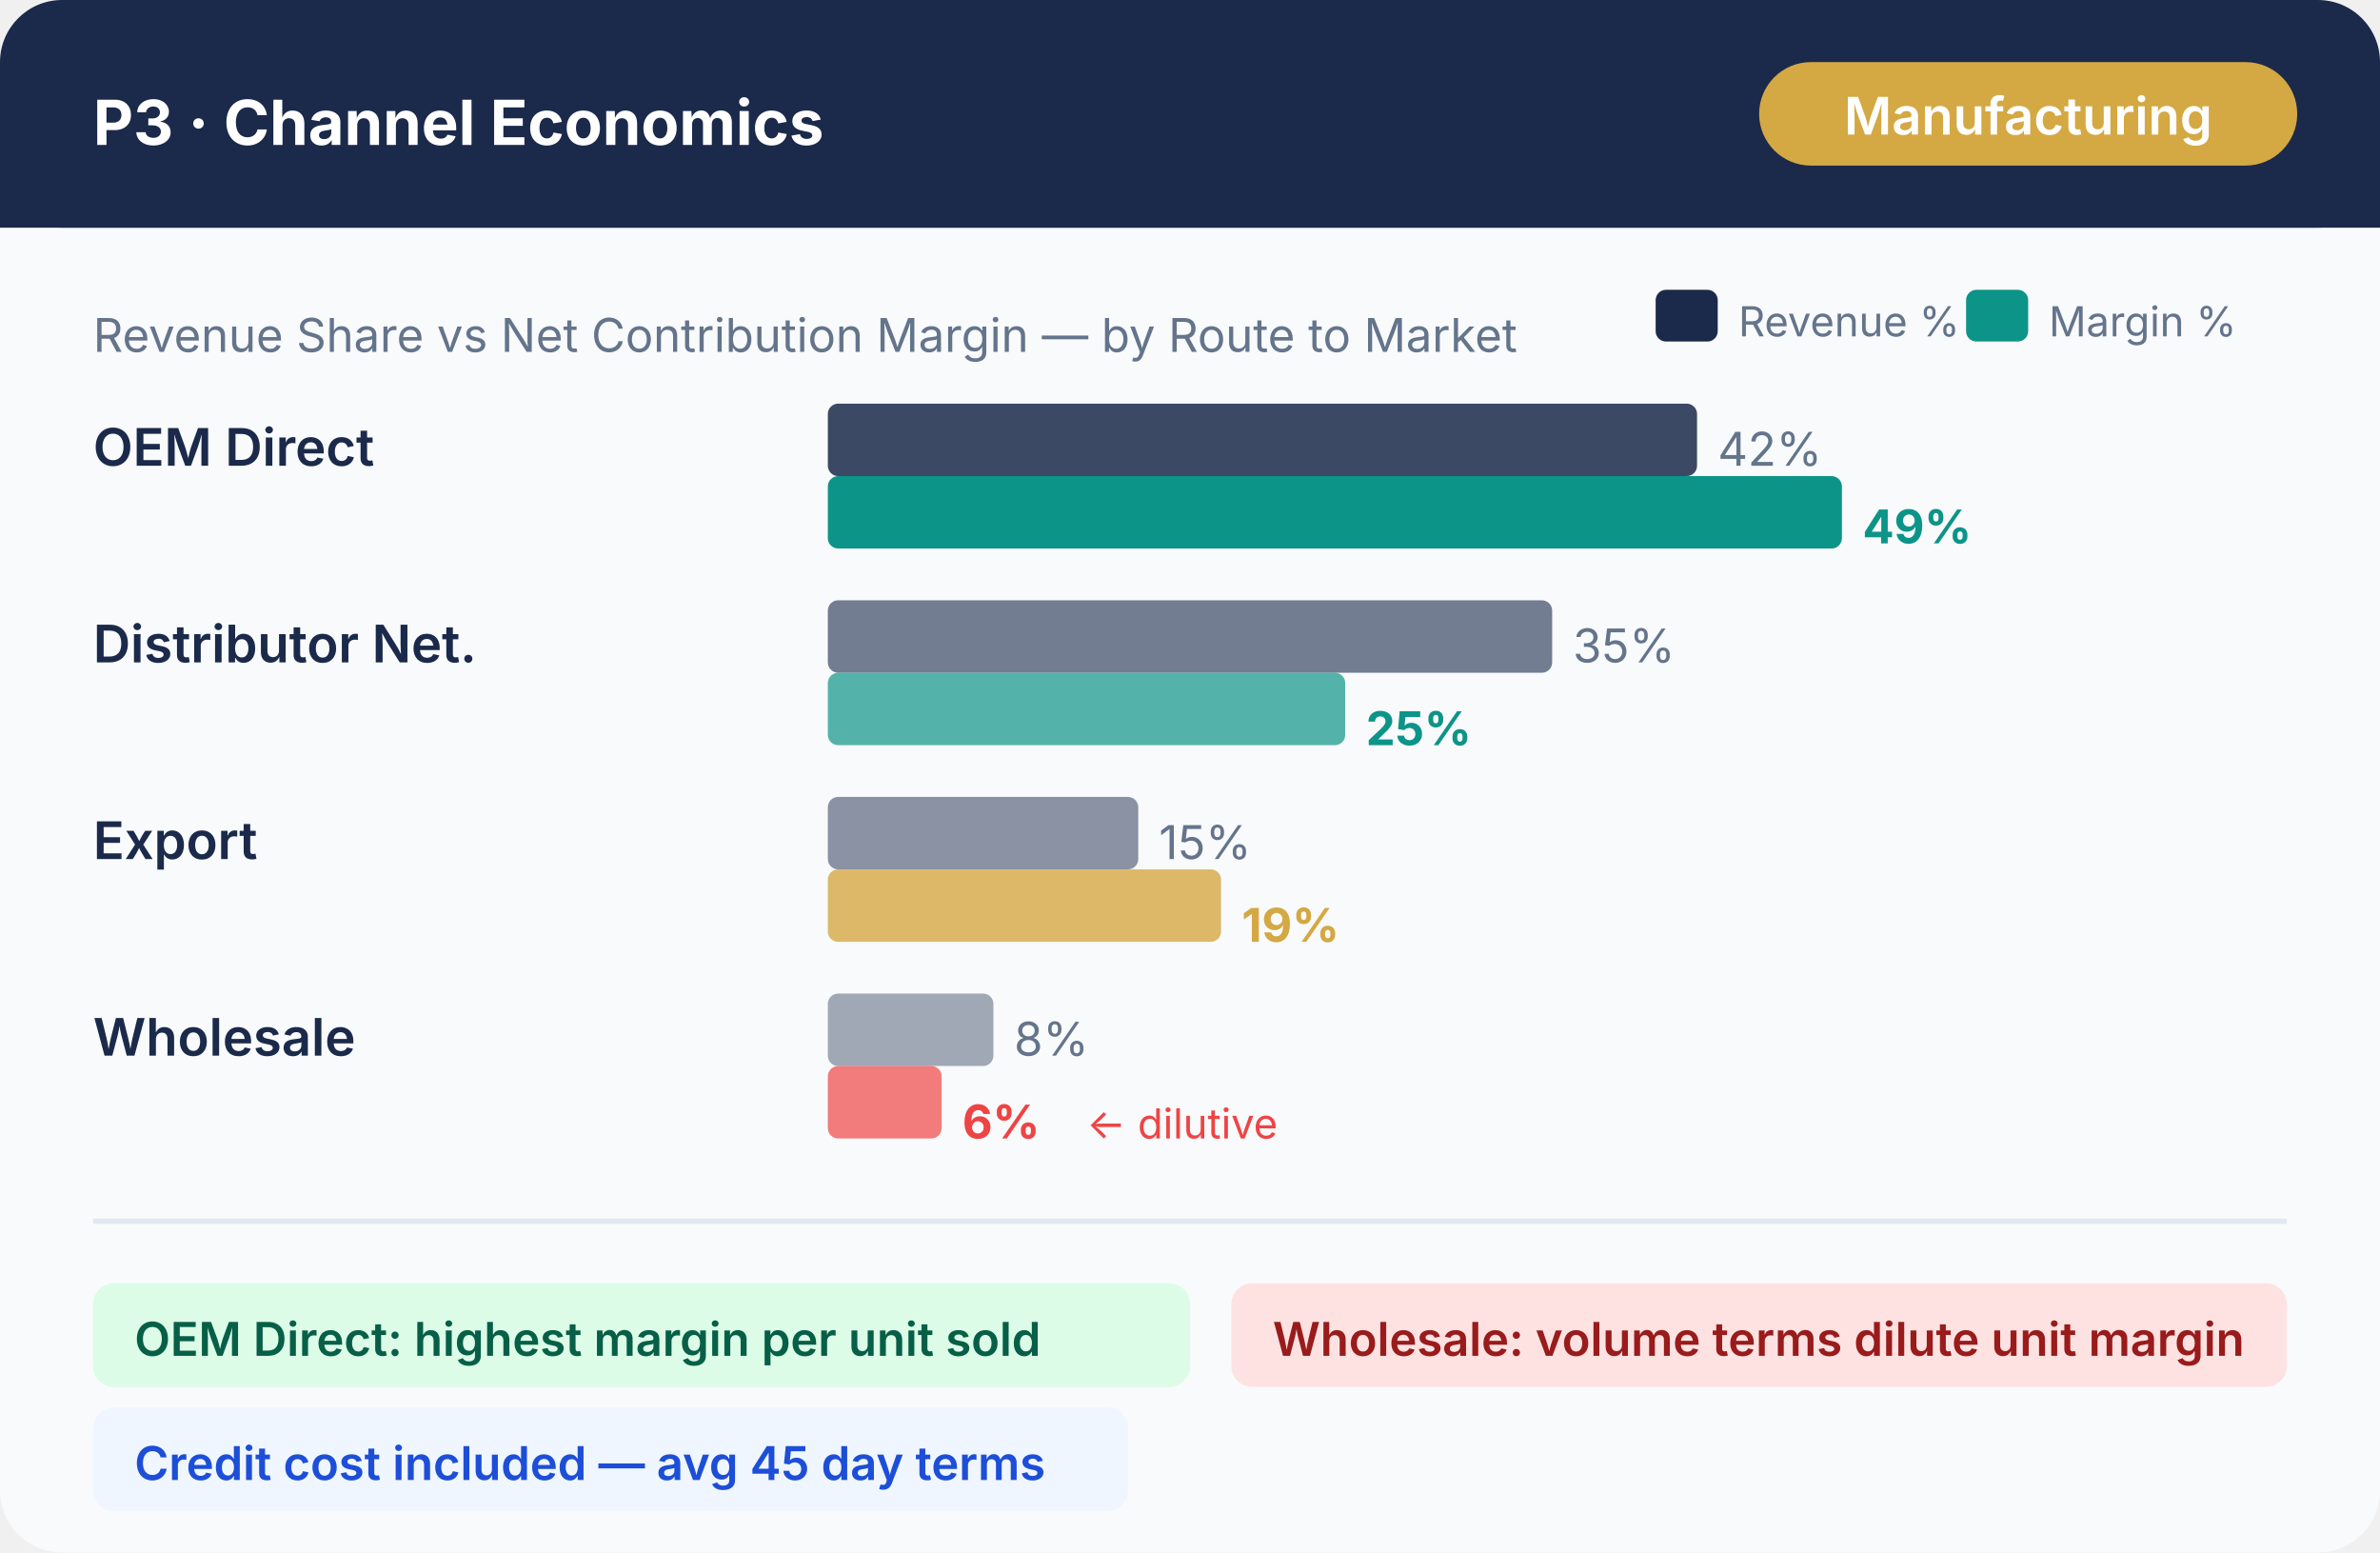
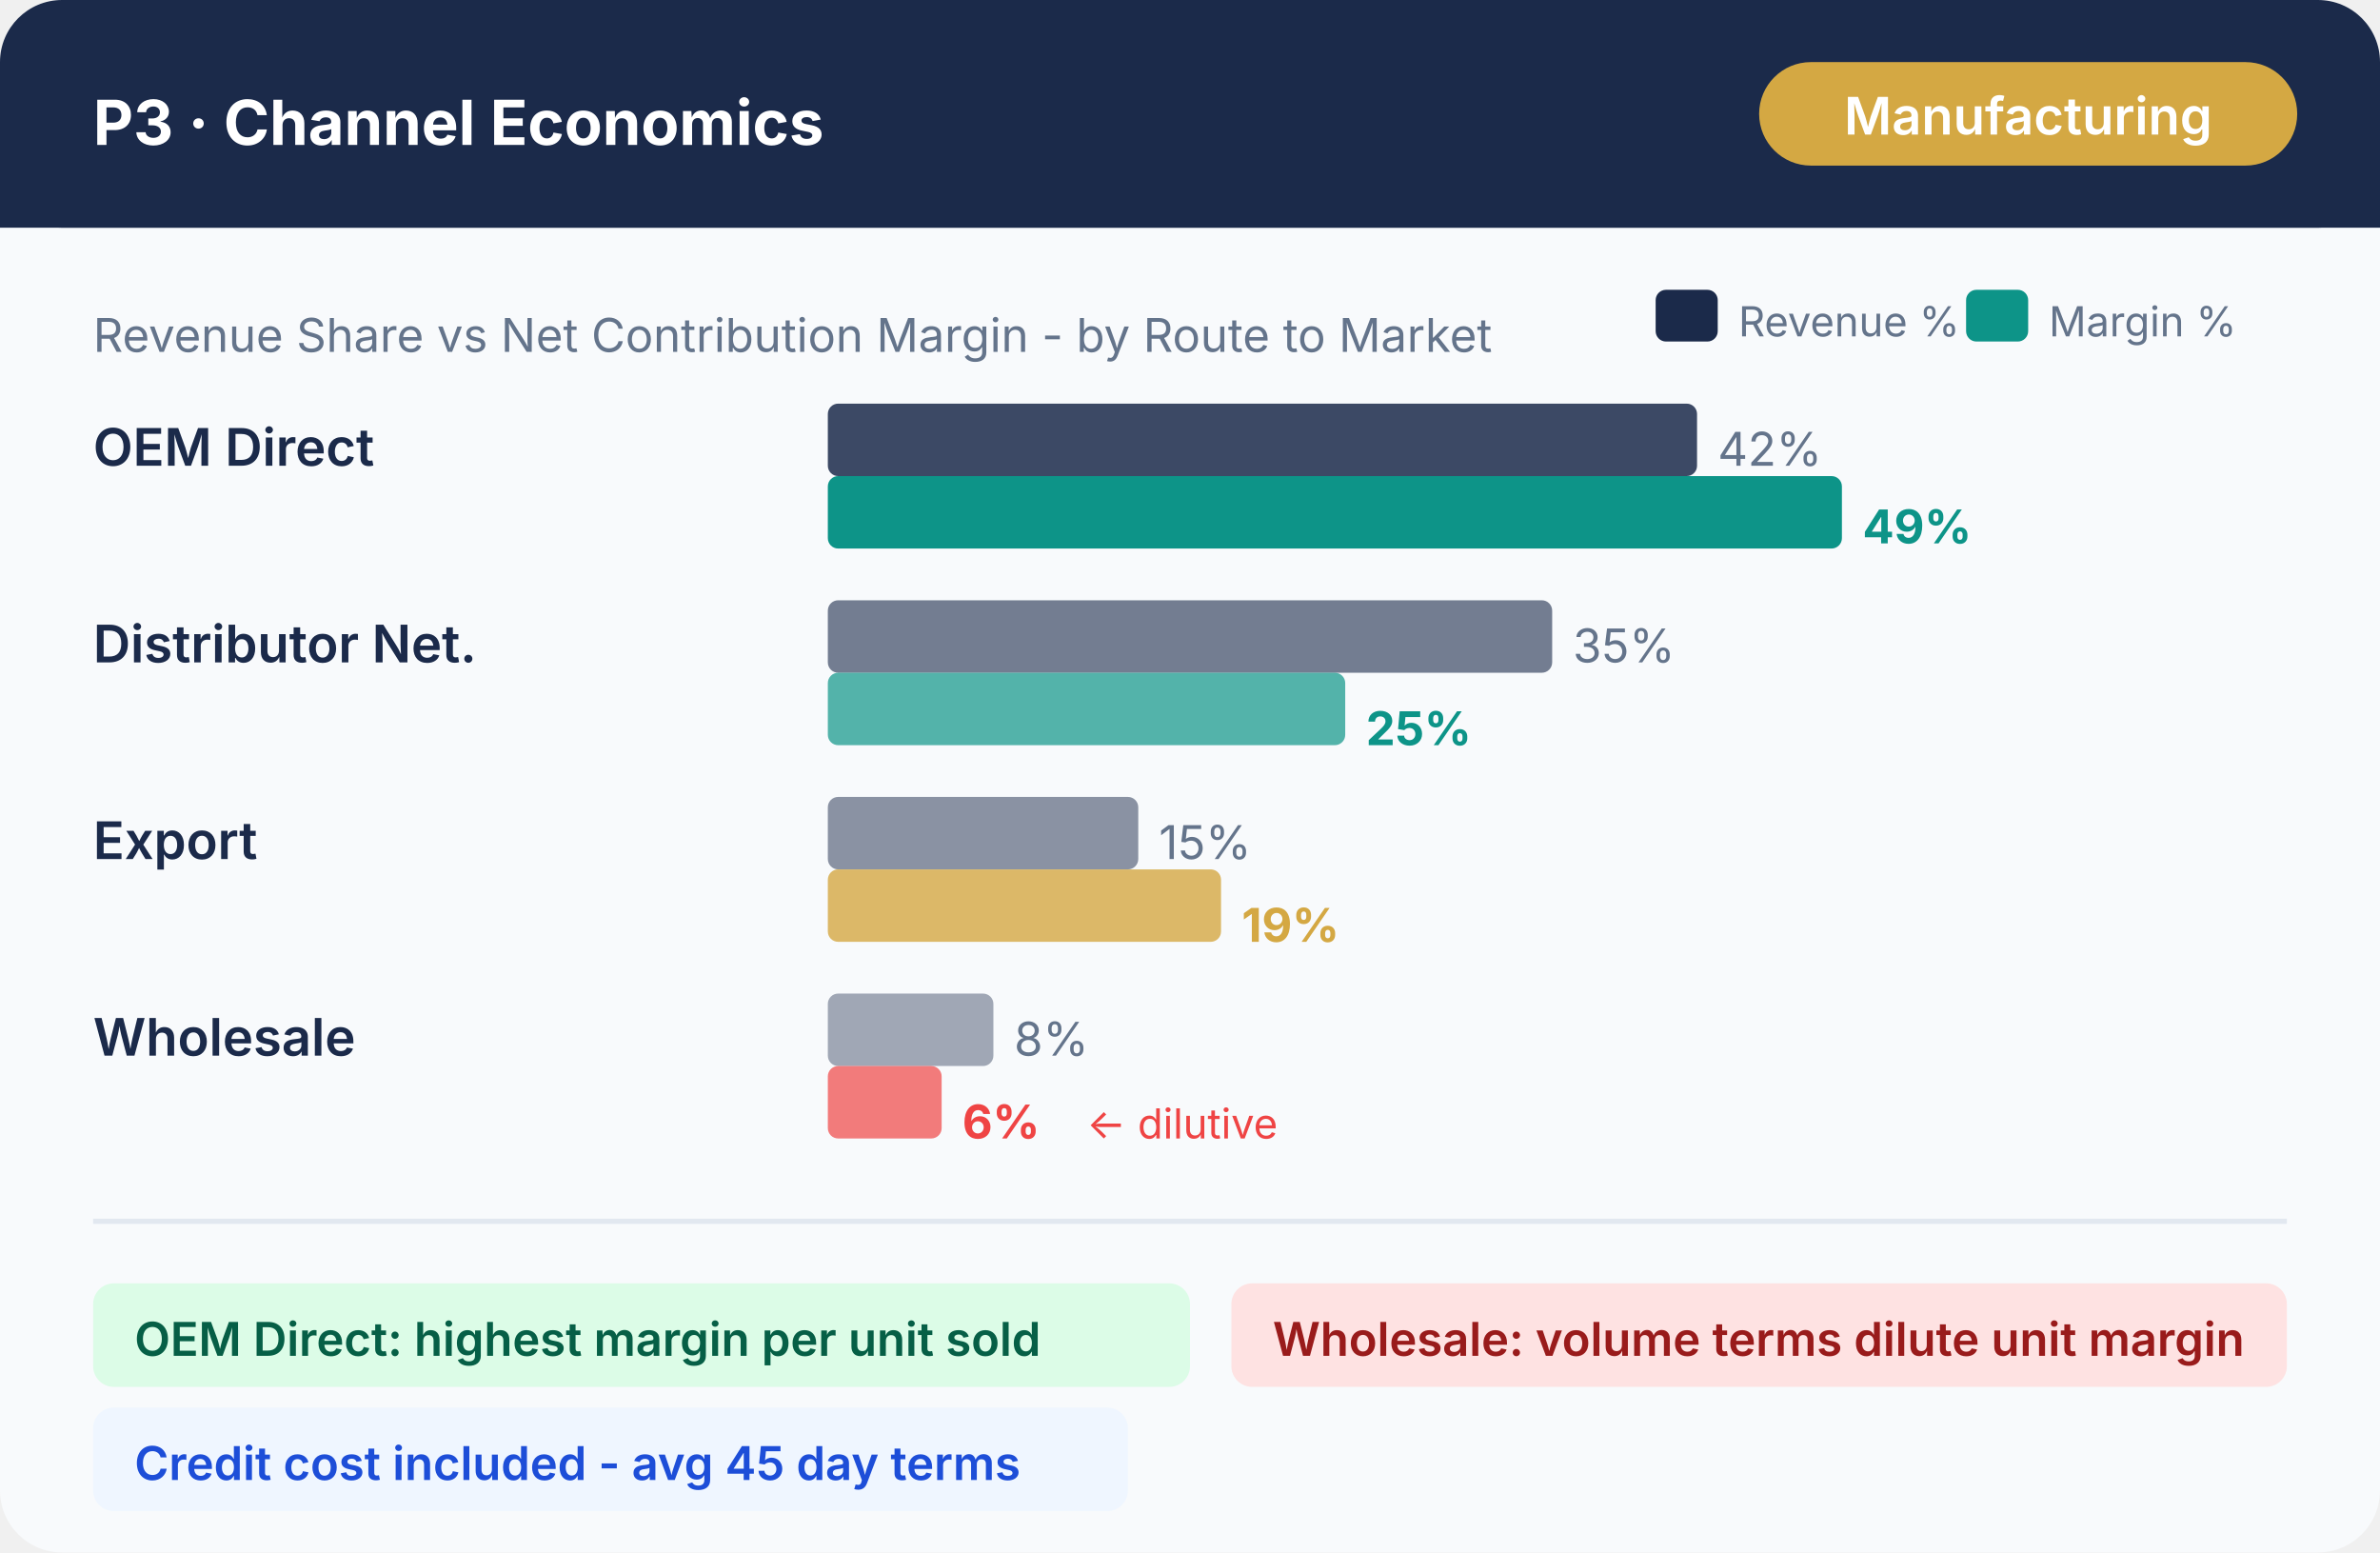
<svg xmlns="http://www.w3.org/2000/svg" viewBox="0 0 460 300" font-family="system-ui, -apple-system, sans-serif">
  <rect width="460" height="300" fill="#F8FAFC" rx="12" />
  <rect width="460" height="44" fill="#1B2A4A" rx="12" />
  <rect y="32" width="460" height="12" fill="#1B2A4A" />
  <text x="18" y="28" font-size="12" font-weight="700" fill="white">P3 · Channel Economics</text>
  <rect x="340" y="12" width="104" height="20" fill="#D4A843" rx="10" />
  <text x="392" y="26" text-anchor="middle" font-size="10" font-weight="600" fill="white">Manufacturing</text>
-   <text x="18" y="68" font-size="9" fill="#64748B">Revenue Share vs Net Contribution Margin — by Route to Market</text>
+   <text x="18" y="68" font-size="9" fill="#64748B">Revenue Share vs Net Contribution Margin - by Route to Market</text>
  <rect x="320" y="56" width="12" height="10" fill="#1B2A4A" rx="2" />
  <text x="336" y="65" font-size="8" fill="#64748B">Revenue %</text>
  <rect x="380" y="56" width="12" height="10" fill="#0D9488" rx="2" />
  <text x="396" y="65" font-size="8" fill="#64748B">Margin %</text>
  <text x="18" y="90" font-size="10" fill="#1B2A4A" font-weight="600">OEM Direct</text>
  <rect x="160" y="78" width="168" height="14" fill="#1B2A4A" rx="2" opacity="0.85" />
  <rect x="160" y="92" width="196" height="14" fill="#0D9488" rx="2" />
  <text x="332" y="90" font-size="9" fill="#64748B">42%</text>
  <text x="360" y="105" font-size="9" fill="#0D9488" font-weight="700">49%</text>
  <text x="18" y="128" font-size="10" fill="#1B2A4A" font-weight="600">Distributor Net.</text>
  <rect x="160" y="116" width="140" height="14" fill="#1B2A4A" rx="2" opacity="0.6" />
  <rect x="160" y="130" width="100" height="14" fill="#0D9488" rx="2" opacity="0.7" />
  <text x="304" y="128" font-size="9" fill="#64748B">35%</text>
  <text x="264" y="144" font-size="9" fill="#0D9488" font-weight="700">25%</text>
  <text x="18" y="166" font-size="10" fill="#1B2A4A" font-weight="600">Export</text>
  <rect x="160" y="154" width="60" height="14" fill="#1B2A4A" rx="2" opacity="0.5" />
  <rect x="160" y="168" width="76" height="14" fill="#D4A843" rx="2" opacity="0.8" />
  <text x="224" y="166" font-size="9" fill="#64748B">15%</text>
  <text x="240" y="182" font-size="9" fill="#D4A843" font-weight="700">19%</text>
  <text x="18" y="204" font-size="10" fill="#1B2A4A" font-weight="600">Wholesale</text>
  <rect x="160" y="192" width="32" height="14" fill="#1B2A4A" rx="2" opacity="0.4" />
  <rect x="160" y="206" width="22" height="14" fill="#EF4444" rx="2" opacity="0.7" />
  <text x="196" y="204" font-size="9" fill="#64748B">8%</text>
  <text x="186" y="220" font-size="9" fill="#EF4444" font-weight="700">6%</text>
  <text x="210" y="220" font-size="8" fill="#EF4444">← dilutive</text>
  <line x1="18" y1="236" x2="442" y2="236" stroke="#E2E8F0" stroke-width="1" />
  <rect x="18" y="248" width="212" height="20" fill="#DCFCE7" rx="4" />
  <text x="26" y="262" font-size="9" fill="#065F46" font-weight="600">OEM Direct: highest margin per unit sold</text>
  <rect x="238" y="248" width="204" height="20" fill="#FEE2E2" rx="4" />
  <text x="246" y="262" font-size="9" fill="#991B1B" font-weight="600">Wholesale: volume terms dilute unit margin</text>
  <rect x="18" y="272" width="200" height="20" fill="#EFF6FF" rx="4" />
-   <text x="26" y="286" font-size="9" fill="#1D4ED8" font-weight="600">Credit cost included — avg 45 day terms</text>
+   <text x="26" y="286" font-size="9" fill="#1D4ED8" font-weight="600">Credit cost included - avg 45 day terms</text>
</svg>
